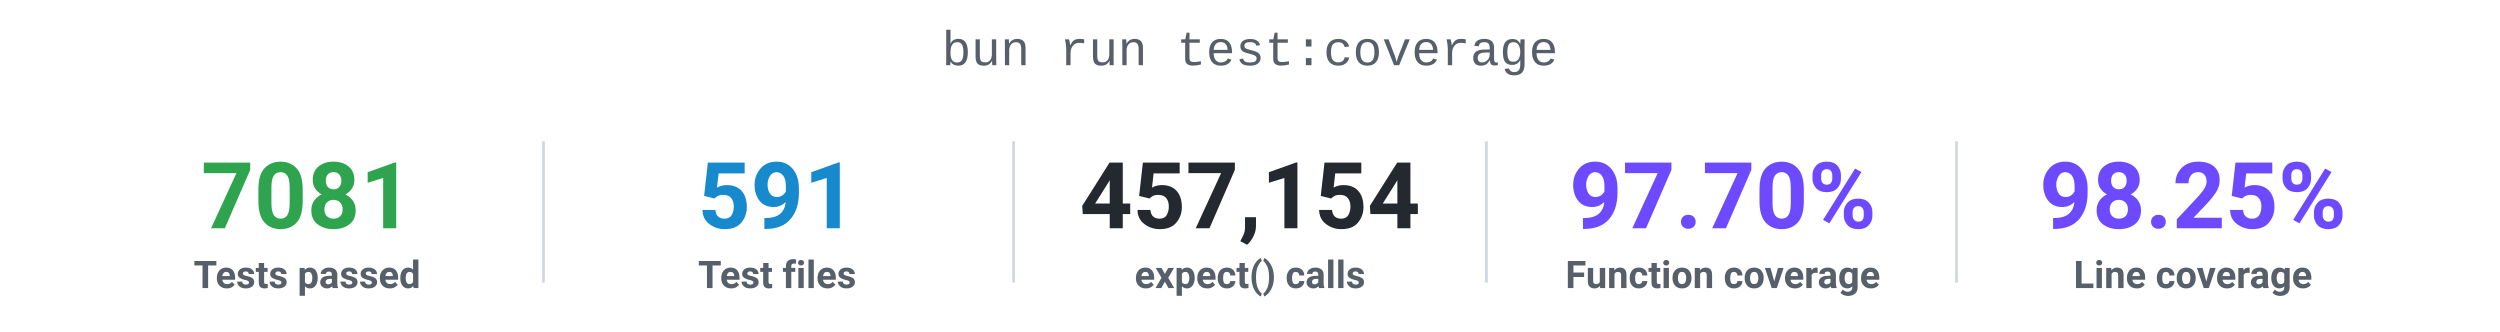
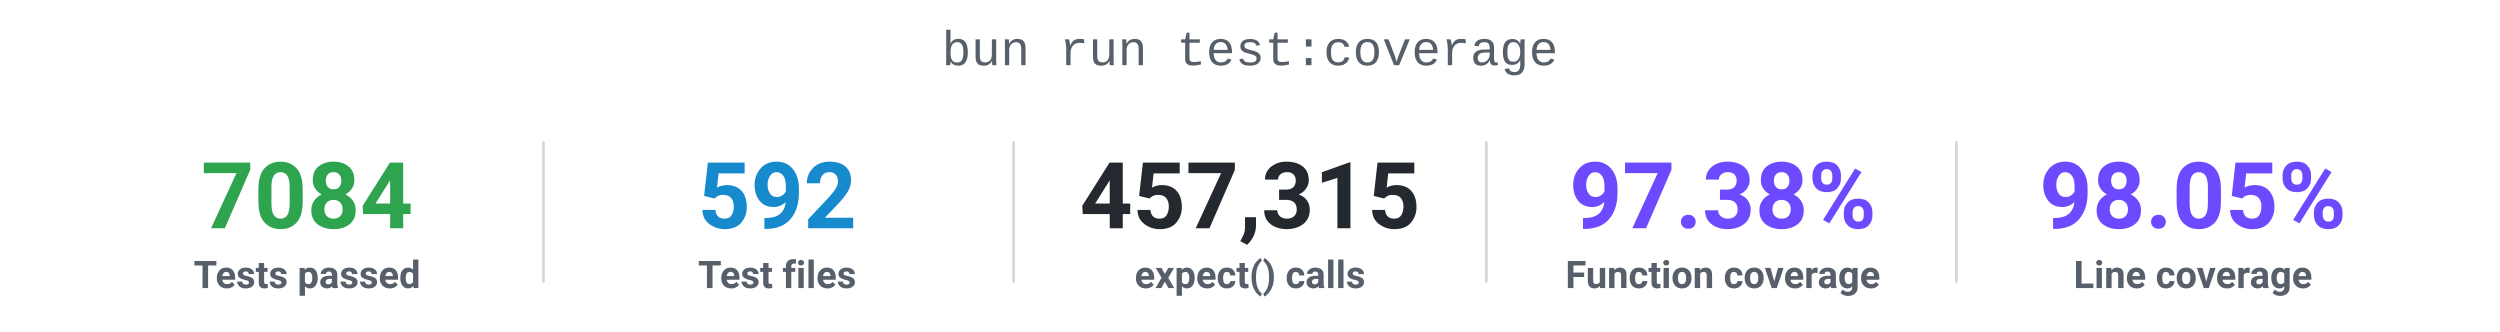
- <svg xmlns="http://www.w3.org/2000/svg" viewBox="0 0 920 122" width="920" height="122" role="img" aria-label="bun run test:coverage — 7081 tests passed, 591 test files, 457,154 expect() calls, 97.70% function coverage, 98.25% line coverage">
+ <svg xmlns="http://www.w3.org/2000/svg" viewBox="0 0 920 122" width="920" height="122" role="img" aria-label="bun run test:coverage — 7084 tests passed, 592 test files, 457,315 expect() calls, 97.38% function coverage, 98.05% line coverage">
  <style>
    .cmd { font-family: ui-monospace, SFMono-Regular, 'SF Mono', Menlo, Consolas, 'Liberation Mono', monospace; font-weight: 500; font-size: 18px; }
    .val { font-family: system-ui, -apple-system, BlinkMacSystemFont, 'Segoe UI', Roboto, sans-serif; font-weight: 700; font-size: 34px; }
    .lbl { font-family: system-ui, -apple-system, BlinkMacSystemFont, 'Segoe UI', Roboto, sans-serif; font-weight: 600; font-size: 14px; }
  </style>
  <text x="460" y="24" text-anchor="middle" class="cmd" fill="#57606a">bun run test:coverage</text>
  <line x1="200" y1="52" x2="200" y2="104" stroke="#d0d7de" stroke-width="1" />
  <line x1="373" y1="52" x2="373" y2="104" stroke="#d0d7de" stroke-width="1" />
  <line x1="547" y1="52" x2="547" y2="104" stroke="#d0d7de" stroke-width="1" />
  <line x1="720" y1="52" x2="720" y2="104" stroke="#d0d7de" stroke-width="1" />
-   <text x="113" y="84" text-anchor="middle" class="val" fill="#2ea44f">7081</text>
+   <text x="113" y="84" text-anchor="middle" class="val" fill="#2ea44f">7084</text>
  <text x="113" y="106" text-anchor="middle" class="lbl" fill="#57606a">Tests passed</text>
-   <text x="286" y="84" text-anchor="middle" class="val" fill="#1789cd">591</text>
+   <text x="286" y="84" text-anchor="middle" class="val" fill="#1789cd">592</text>
  <text x="286" y="106" text-anchor="middle" class="lbl" fill="#57606a">Test files</text>
-   <text x="460" y="84" text-anchor="middle" class="val" fill="#24292f">457,154</text>
+   <text x="460" y="84" text-anchor="middle" class="val" fill="#24292f">457,315</text>
  <text x="460" y="106" text-anchor="middle" class="lbl" fill="#57606a">expect() calls</text>
-   <text x="634" y="84" text-anchor="middle" class="val" fill="#6d4aff">97.70%</text>
+   <text x="634" y="84" text-anchor="middle" class="val" fill="#6d4aff">97.38%</text>
  <text x="634" y="106" text-anchor="middle" class="lbl" fill="#57606a">Function coverage</text>
-   <text x="807" y="84" text-anchor="middle" class="val" fill="#6d4aff">98.25%</text>
+   <text x="807" y="84" text-anchor="middle" class="val" fill="#6d4aff">98.05%</text>
  <text x="807" y="106" text-anchor="middle" class="lbl" fill="#57606a">Line coverage</text>
</svg>
